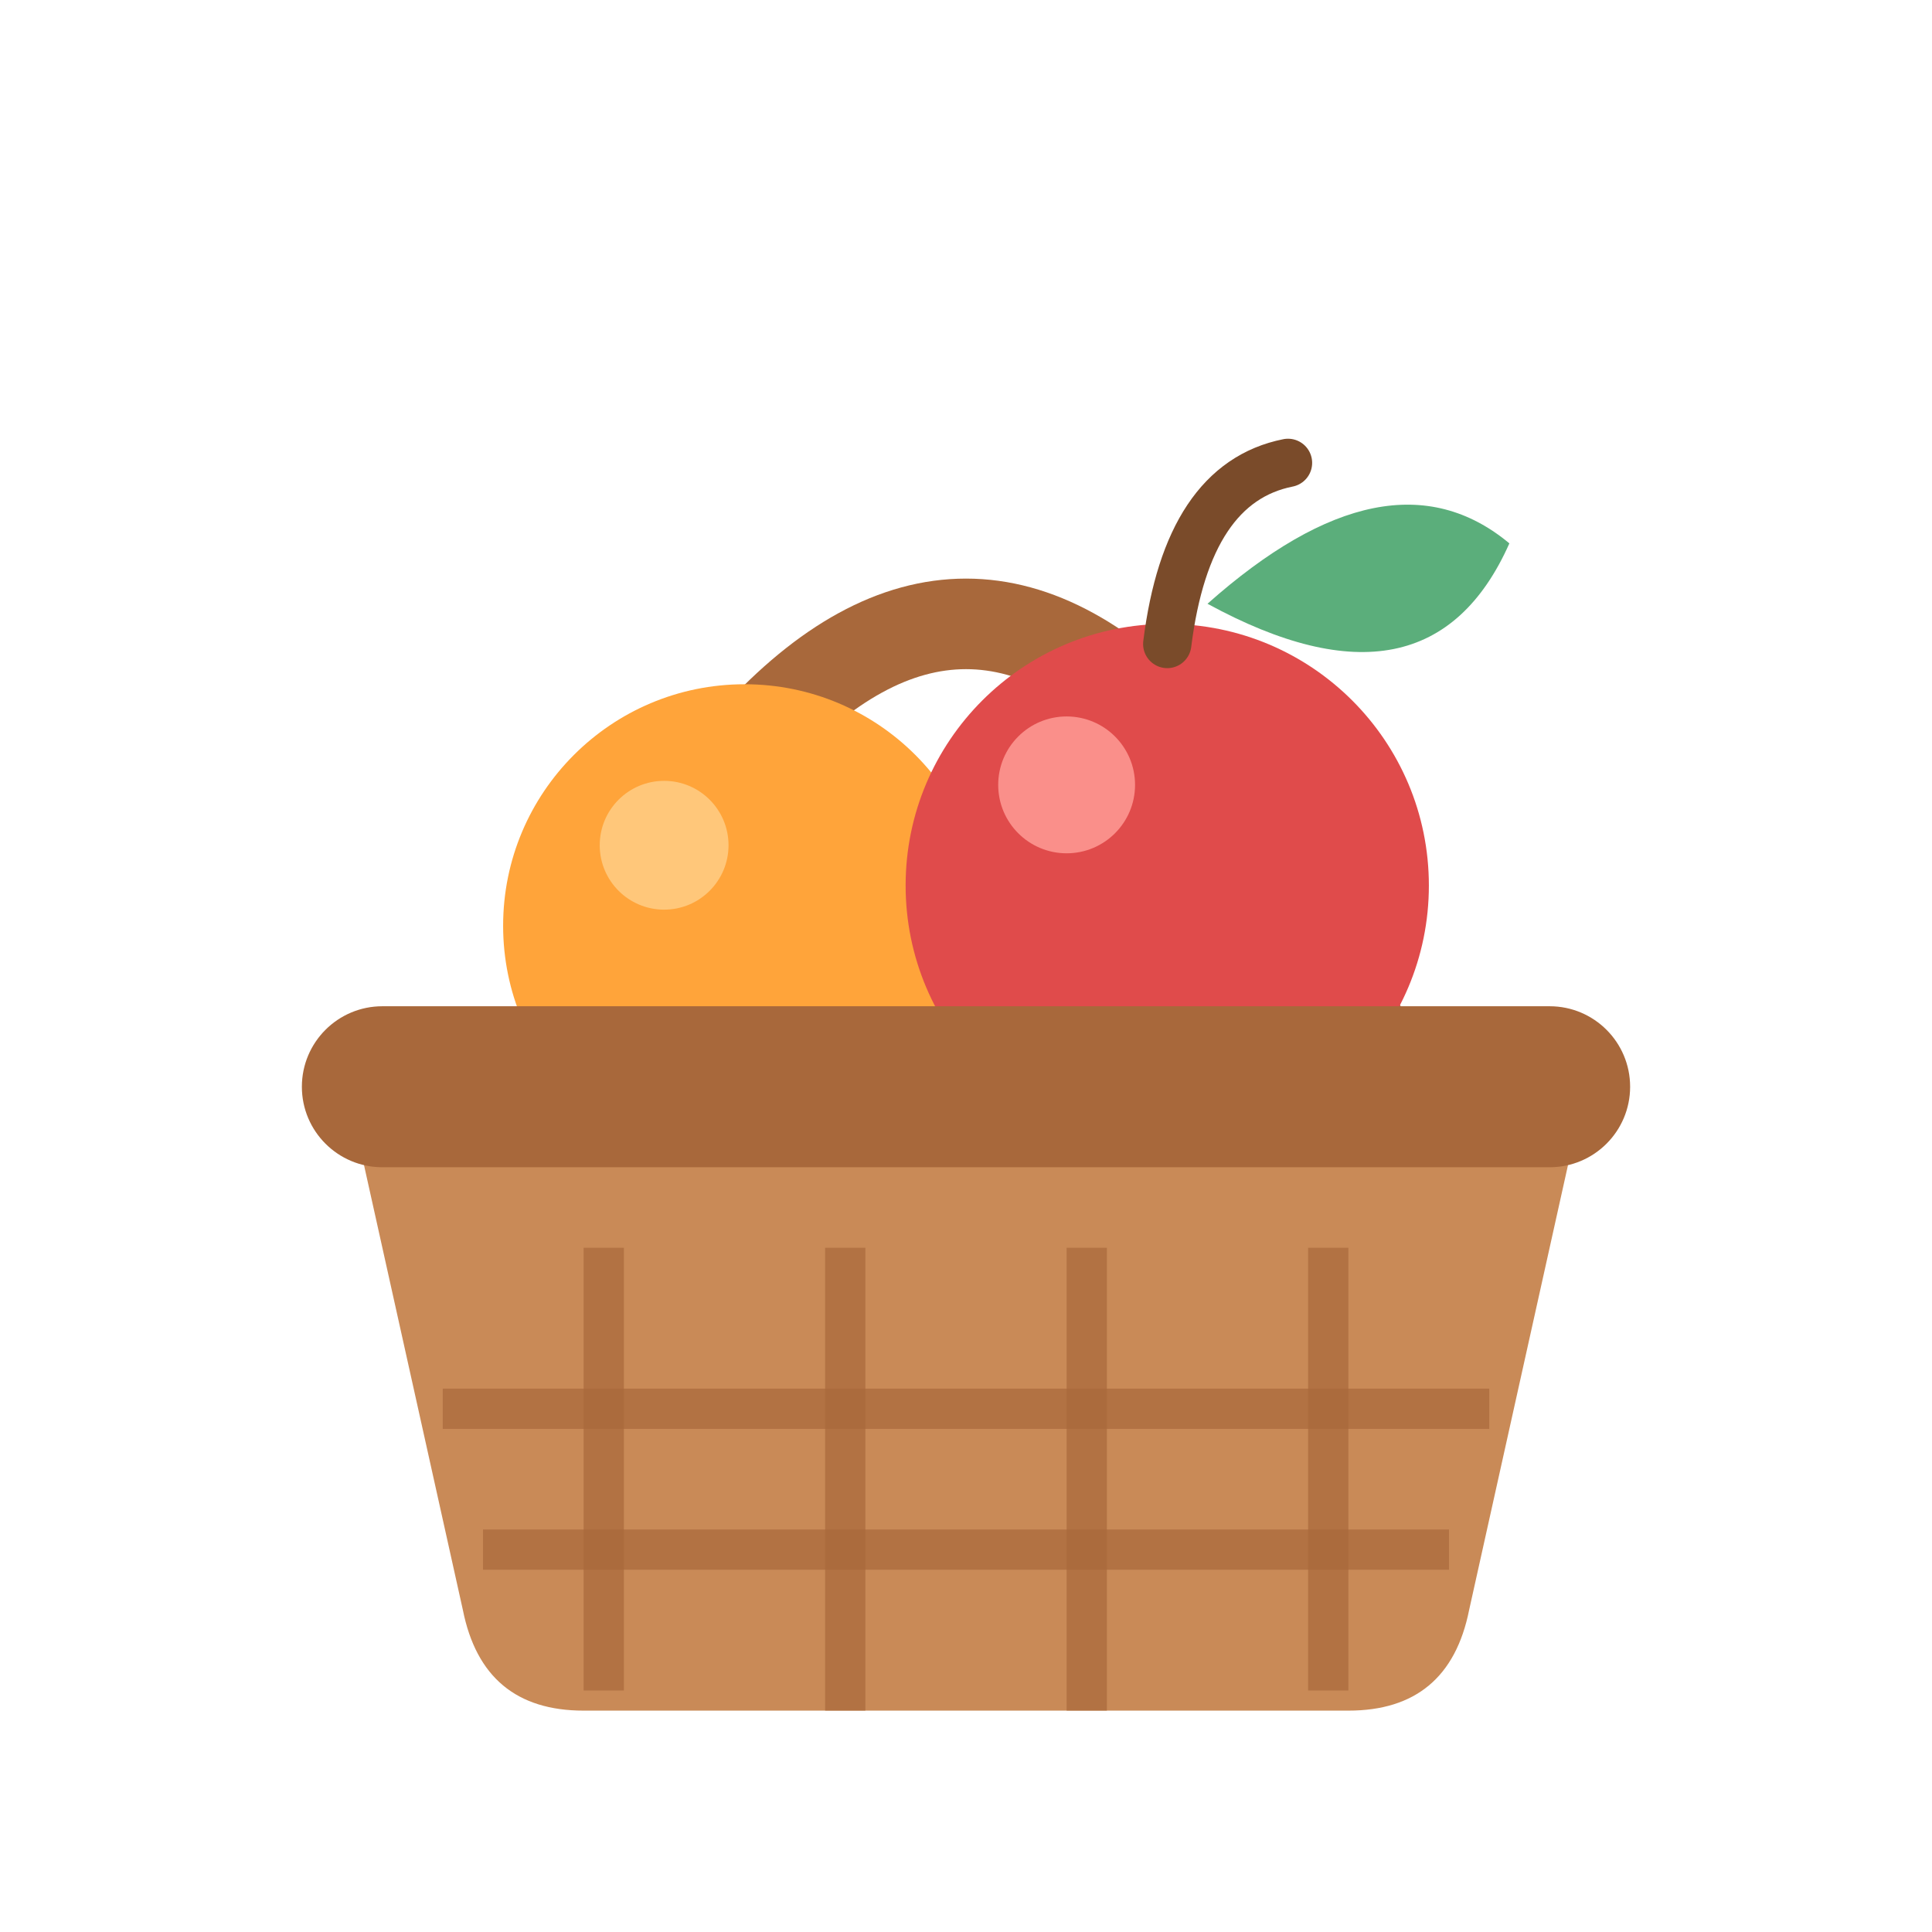
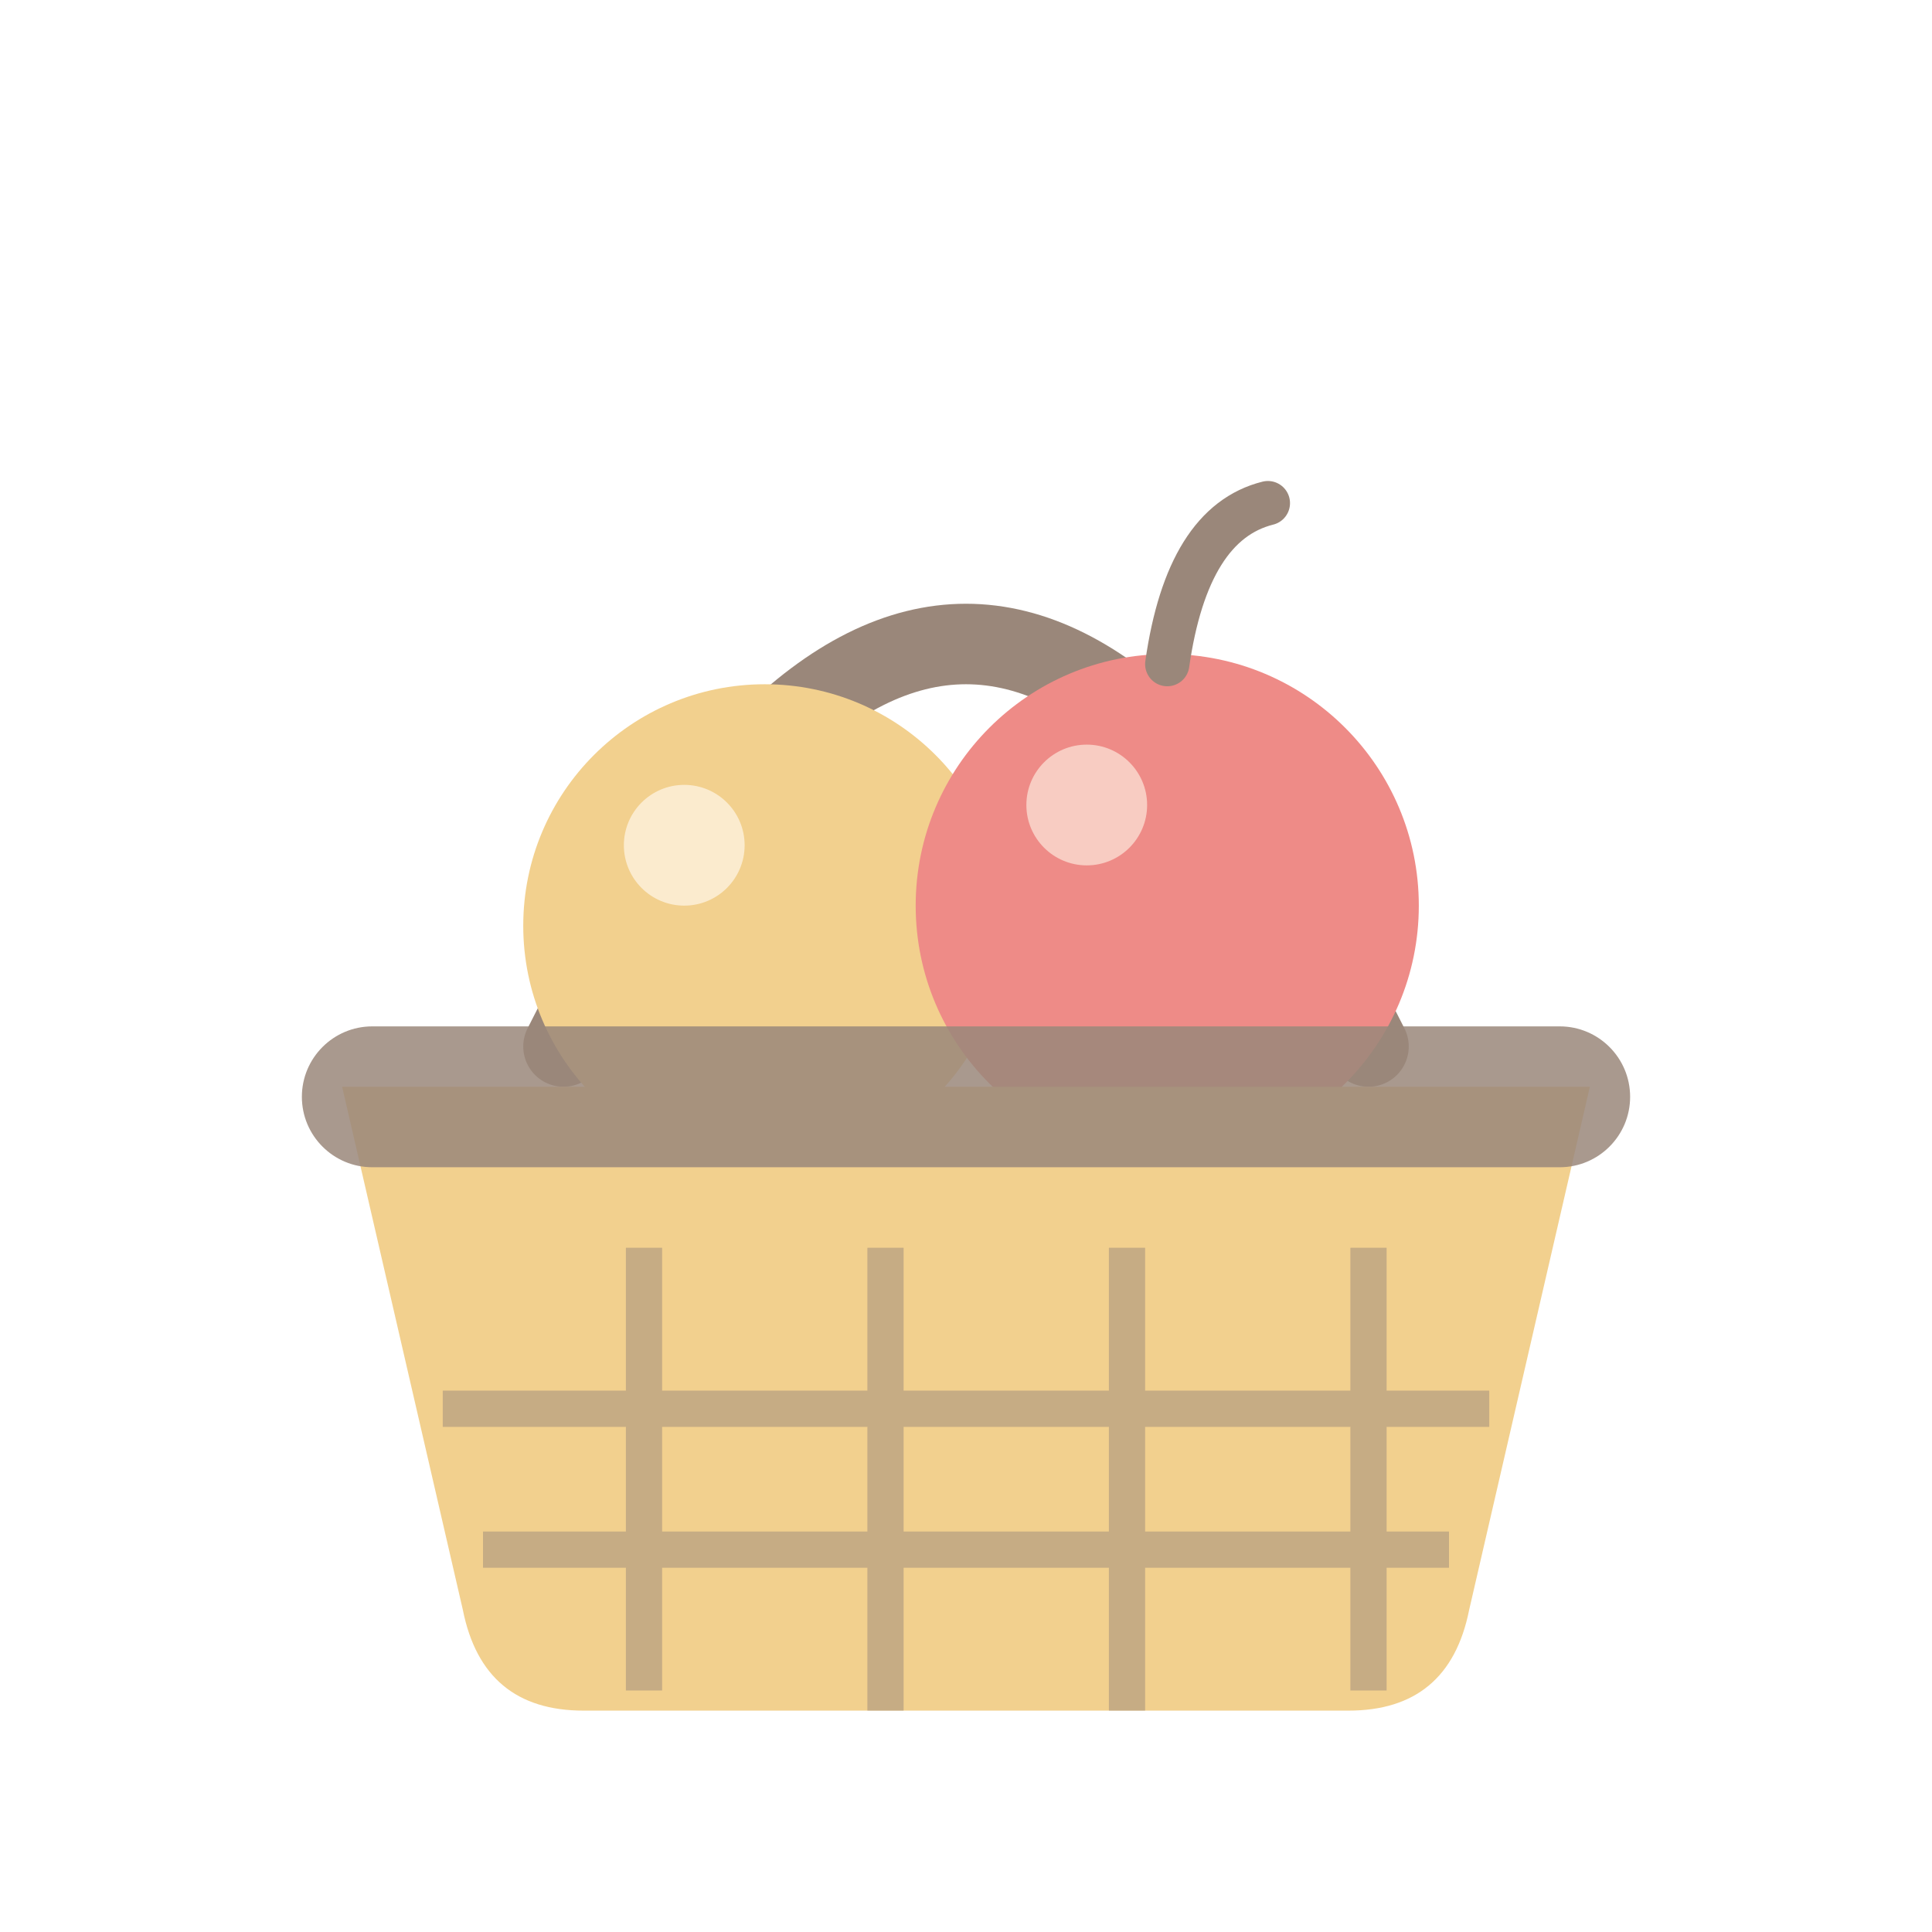
<svg xmlns="http://www.w3.org/2000/svg" viewBox="0 0 96 96" width="96" height="96">
-   <path d="M27 54 Q48 8 69 54" fill="none" stroke="#A8683B" stroke-width="4.5" stroke-linecap="round" />
-   <circle cx="37" cy="46" r="12" fill="#FFA43A" />
-   <circle cx="33" cy="42" r="3.2" fill="#FFD08A" opacity=".8" />
-   <circle cx="58" cy="44" r="13" fill="#E04B4B" />
-   <circle cx="53" cy="39" r="3.4" fill="#FF9B95" opacity=".85" />
-   <path d="M58 32 q1 -8 6 -9" fill="none" stroke="#7A4B2A" stroke-width="2.4" stroke-linecap="round" />
-   <path d="M60 30 q9 -8 15 -3 q-4 9 -15 3 Z" fill="#5BAE7B" />
-   <path d="M17 53 H79 L73 80 Q72 85 67 85 H29 Q24 85 23 80 Z" fill="#C98A57" />
-   <rect x="15" y="50" width="66" height="8" rx="4" fill="#A8683B" />
-   <path d="M30 62 V84 M42 62 V85 M54 62 V85 M66 62 V84" stroke="#A8683B" stroke-width="2" opacity=".7" />
-   <path d="M22 70 H74 M24 77 H72" stroke="#A8683B" stroke-width="2" opacity=".7" />
+   <path d="M28 52 Q48 12 68 52" fill="none" stroke="#9A877A" stroke-width="4" stroke-linecap="round" />
+   <circle cx="38" cy="46" r="12" fill="#F2D08E" />
+   <circle cx="34" cy="42" r="3" fill="#FFF7EA" opacity=".7" />
+   <circle cx="58" cy="45" r="12.5" fill="#EE8B87" />
+   <circle cx="54" cy="40" r="3" fill="#FFF7EA" opacity=".6" />
+   <path d="M58 33 q1 -7 5 -8" fill="none" stroke="#9A877A" stroke-width="2.2" stroke-linecap="round" />
+   <path d="M17 54 H79 L73 80 Q72 85 67 85 H29 Q24 85 23 80 Z" fill="#F2D08E" />
+   <rect x="15" y="51" width="66" height="7" rx="3.5" fill="#9A877A" opacity=".85" />
+   <path d="M32 62 V84 M44 62 V85 M56 62 V85 M68 62 V84 M22 70 H74 M24 77 H72" stroke="#9A877A" stroke-width="1.8" opacity=".5" />
</svg>
